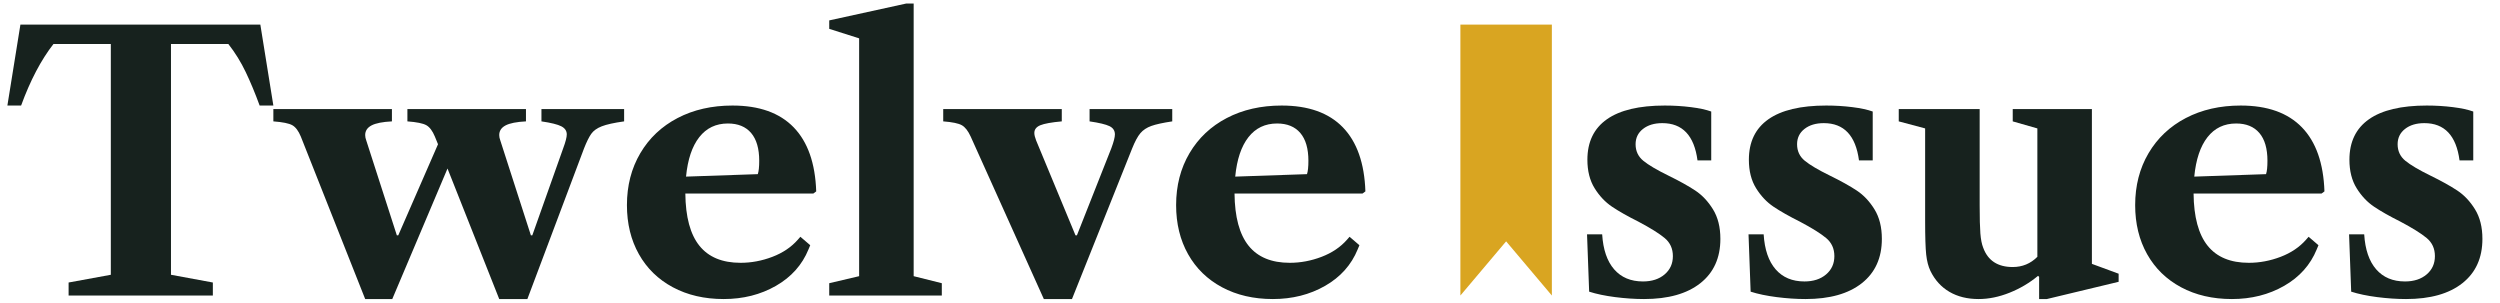
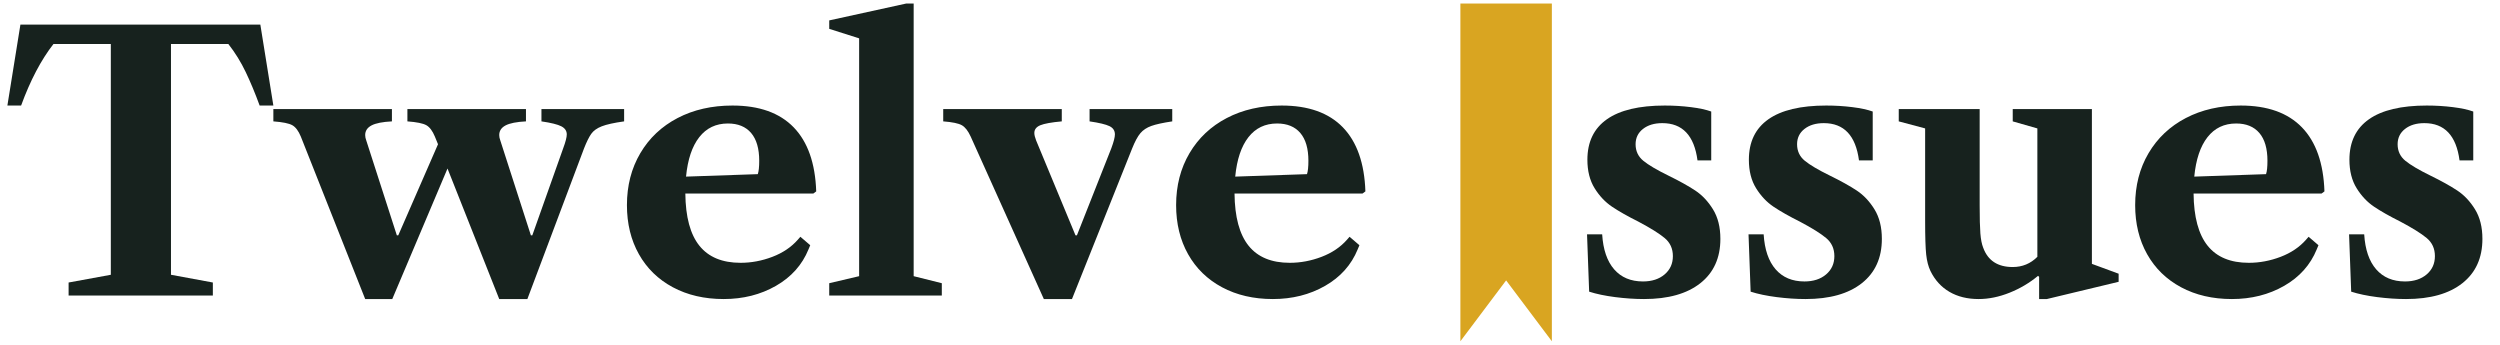
- <svg xmlns="http://www.w3.org/2000/svg" viewBox="-10 -840 7106 860" role="img" aria-label="Twelve Issues">
+ <svg xmlns="http://www.w3.org/2000/svg" viewBox="-10 -840 7106 980" role="img" aria-label="Twelve Issues">
  <g transform="scale(1 -1)">
    <g fill="#17221e">
      <path transform="translate(0 0)" d="M305 59V715H142Q89 647 50 540H11L48 770H730L767 540H728Q709 592 688.5 635.0Q668 678 639 715H476V59L595 37V0H185V37Z" />
      <path transform="translate(768 0)" d="M996 530V495Q953 489 932.5 481.0Q912 473 902.5 459.5Q893 446 882 418L721 -10H641L494 361L337 -10H260L77 452Q67 476 53.0 484.0Q39 492 -1 495V530H336V495Q296 493 278.0 483.5Q260 474 260 456Q260 449 263 441L350 171H354L467 430L458 452Q448 476 434.0 484.0Q420 492 380 495V530H717V495Q677 493 659.0 483.5Q641 474 641 456Q641 449 644 441L731 171H735L823 419Q833 446 833 458Q833 473 817.5 481.0Q802 489 761 495V530Z" />
      <path transform="translate(1736 0)" d="M566 290H202Q203 190 242.0 141.5Q281 93 359 93Q405 93 449.5 110.0Q494 127 522 159L529 167L557 143L552 131Q525 65 459.5 27.5Q394 -10 311 -10Q229 -10 166.5 23.5Q104 57 70.0 117.5Q36 178 36 257Q36 340 74.0 404.5Q112 469 180.0 504.5Q248 540 336 540Q450 540 510.0 478.0Q570 416 574 296ZM412 383Q412 435 389.0 462.0Q366 489 323 489Q272 489 241.5 450.0Q211 411 204 338L408 345Q412 357 412 383Z" />
      <path transform="translate(2330 0)" d="M337 0H17V35L102 55V731L17 758V782L236 830H257V55L337 35Z" />
      <path transform="translate(2676 0)" d="M73 452Q62 476 48.0 484.0Q34 492 -5 495V530H332V495Q288 491 271.0 484.0Q254 477 254 462Q254 454 259 441L371 171H375L473 419Q483 446 483 458Q483 474 467.5 481.5Q452 489 411 495V530H646V495Q606 489 586.5 482.0Q567 475 555.5 461.5Q544 448 532 418L361 -10H281Z" />
      <path transform="translate(3297 0)" d="M566 290H202Q203 190 242.0 141.5Q281 93 359 93Q405 93 449.5 110.0Q494 127 522 159L529 167L557 143L552 131Q525 65 459.5 27.5Q394 -10 311 -10Q229 -10 166.5 23.5Q104 57 70.0 117.5Q36 178 36 257Q36 340 74.0 404.5Q112 469 180.0 504.5Q248 540 336 540Q450 540 510.0 478.0Q570 416 574 296ZM412 383Q412 435 389.0 462.0Q366 489 323 489Q272 489 241.5 450.0Q211 411 204 338L408 345Q412 357 412 383Z" />
      <path transform="translate(4451 0)" d="M403 523V384H364Q350 490 264 490Q230 490 209.0 473.5Q188 457 188 430Q188 401 210.0 383.0Q232 365 281 341Q328 318 357.5 298.5Q387 279 408.0 245.0Q429 211 429 161Q429 80 372.0 35.0Q315 -10 212 -10Q173 -10 130.0 -4.5Q87 1 56 11L50 174H93Q97 109 127.0 74.5Q157 40 209 40Q247 40 270.5 60.0Q294 80 294 112Q294 144 270.5 163.5Q247 183 196 210Q150 233 121.0 252.5Q92 272 71.5 305.0Q51 338 51 386Q51 462 106.5 501.0Q162 540 271 540Q309 540 345.0 535.5Q381 531 403 523Z" />
      <path transform="translate(4910 0)" d="M403 523V384H364Q350 490 264 490Q230 490 209.0 473.5Q188 457 188 430Q188 401 210.0 383.0Q232 365 281 341Q328 318 357.5 298.5Q387 279 408.0 245.0Q429 211 429 161Q429 80 372.0 35.0Q315 -10 212 -10Q173 -10 130.0 -4.5Q87 1 56 11L50 174H93Q97 109 127.0 74.5Q157 40 209 40Q247 40 270.5 60.0Q294 80 294 112Q294 144 270.5 163.5Q247 183 196 210Q150 233 121.0 252.5Q92 272 71.5 305.0Q51 338 51 386Q51 462 106.5 501.0Q162 540 271 540Q309 540 345.0 535.5Q381 531 403 523Z" />
      <path transform="translate(5369 0)" d="M643 62V39L439 -10H417V53L414 56Q378 26 333.0 8.0Q288 -10 245 -10Q197 -10 162.0 10.5Q127 31 108 70Q99 89 96.0 116.5Q93 144 93 212V475L18 495V530H248V256Q248 202 250.0 176.5Q252 151 258 136Q278 81 342 81Q383 81 412 110V475L342 495V530H567V90Z" />
      <path transform="translate(6023 0)" d="M566 290H202Q203 190 242.0 141.5Q281 93 359 93Q405 93 449.5 110.0Q494 127 522 159L529 167L557 143L552 131Q525 65 459.5 27.5Q394 -10 311 -10Q229 -10 166.5 23.5Q104 57 70.0 117.5Q36 178 36 257Q36 340 74.0 404.5Q112 469 180.0 504.5Q248 540 336 540Q450 540 510.0 478.0Q570 416 574 296ZM412 383Q412 435 389.0 462.0Q366 489 323 489Q272 489 241.5 450.0Q211 411 204 338L408 345Q412 357 412 383Z" />
      <path transform="translate(6617 0)" d="M403 523V384H364Q350 490 264 490Q230 490 209.0 473.5Q188 457 188 430Q188 401 210.0 383.0Q232 365 281 341Q328 318 357.5 298.5Q387 279 408.0 245.0Q429 211 429 161Q429 80 372.0 35.0Q315 -10 212 -10Q173 -10 130.0 -4.5Q87 1 56 11L50 174H93Q97 109 127.0 74.5Q157 40 209 40Q247 40 270.5 60.0Q294 80 294 112Q294 144 270.5 163.5Q247 183 196 210Q150 233 121.0 252.5Q92 272 71.5 305.0Q51 338 51 386Q51 462 106.5 501.0Q162 540 271 540Q309 540 345.0 535.5Q381 531 403 523Z" />
    </g>
-     <path fill="#d9a521" d="M4141 770 H4401 V0 L4271.0 154 L4141 0 Z" />
+     <path fill="#d9a521" d="M4141 830 H4401 V-130 L4271.0 43 L4141 -130 Z" />
  </g>
</svg>
